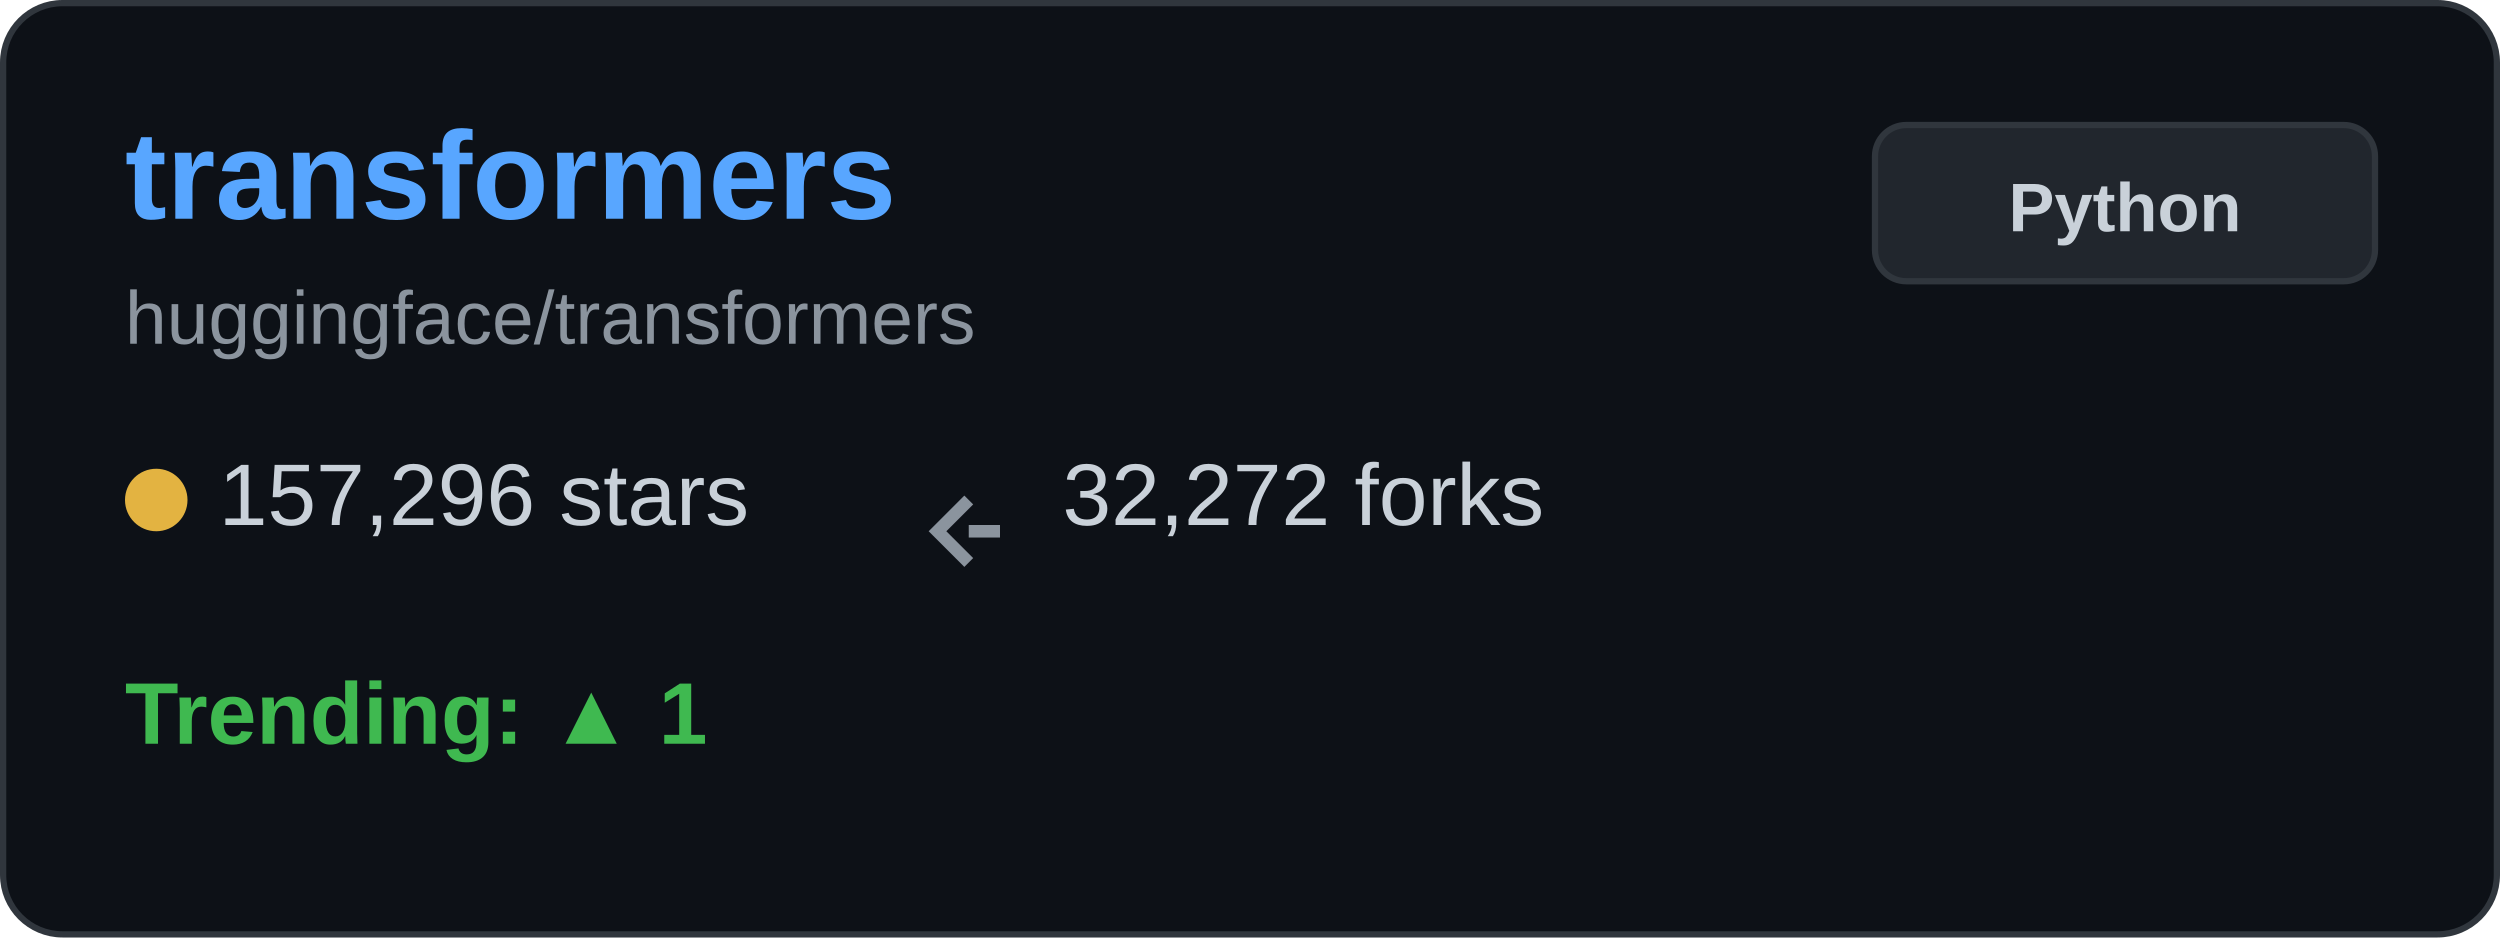
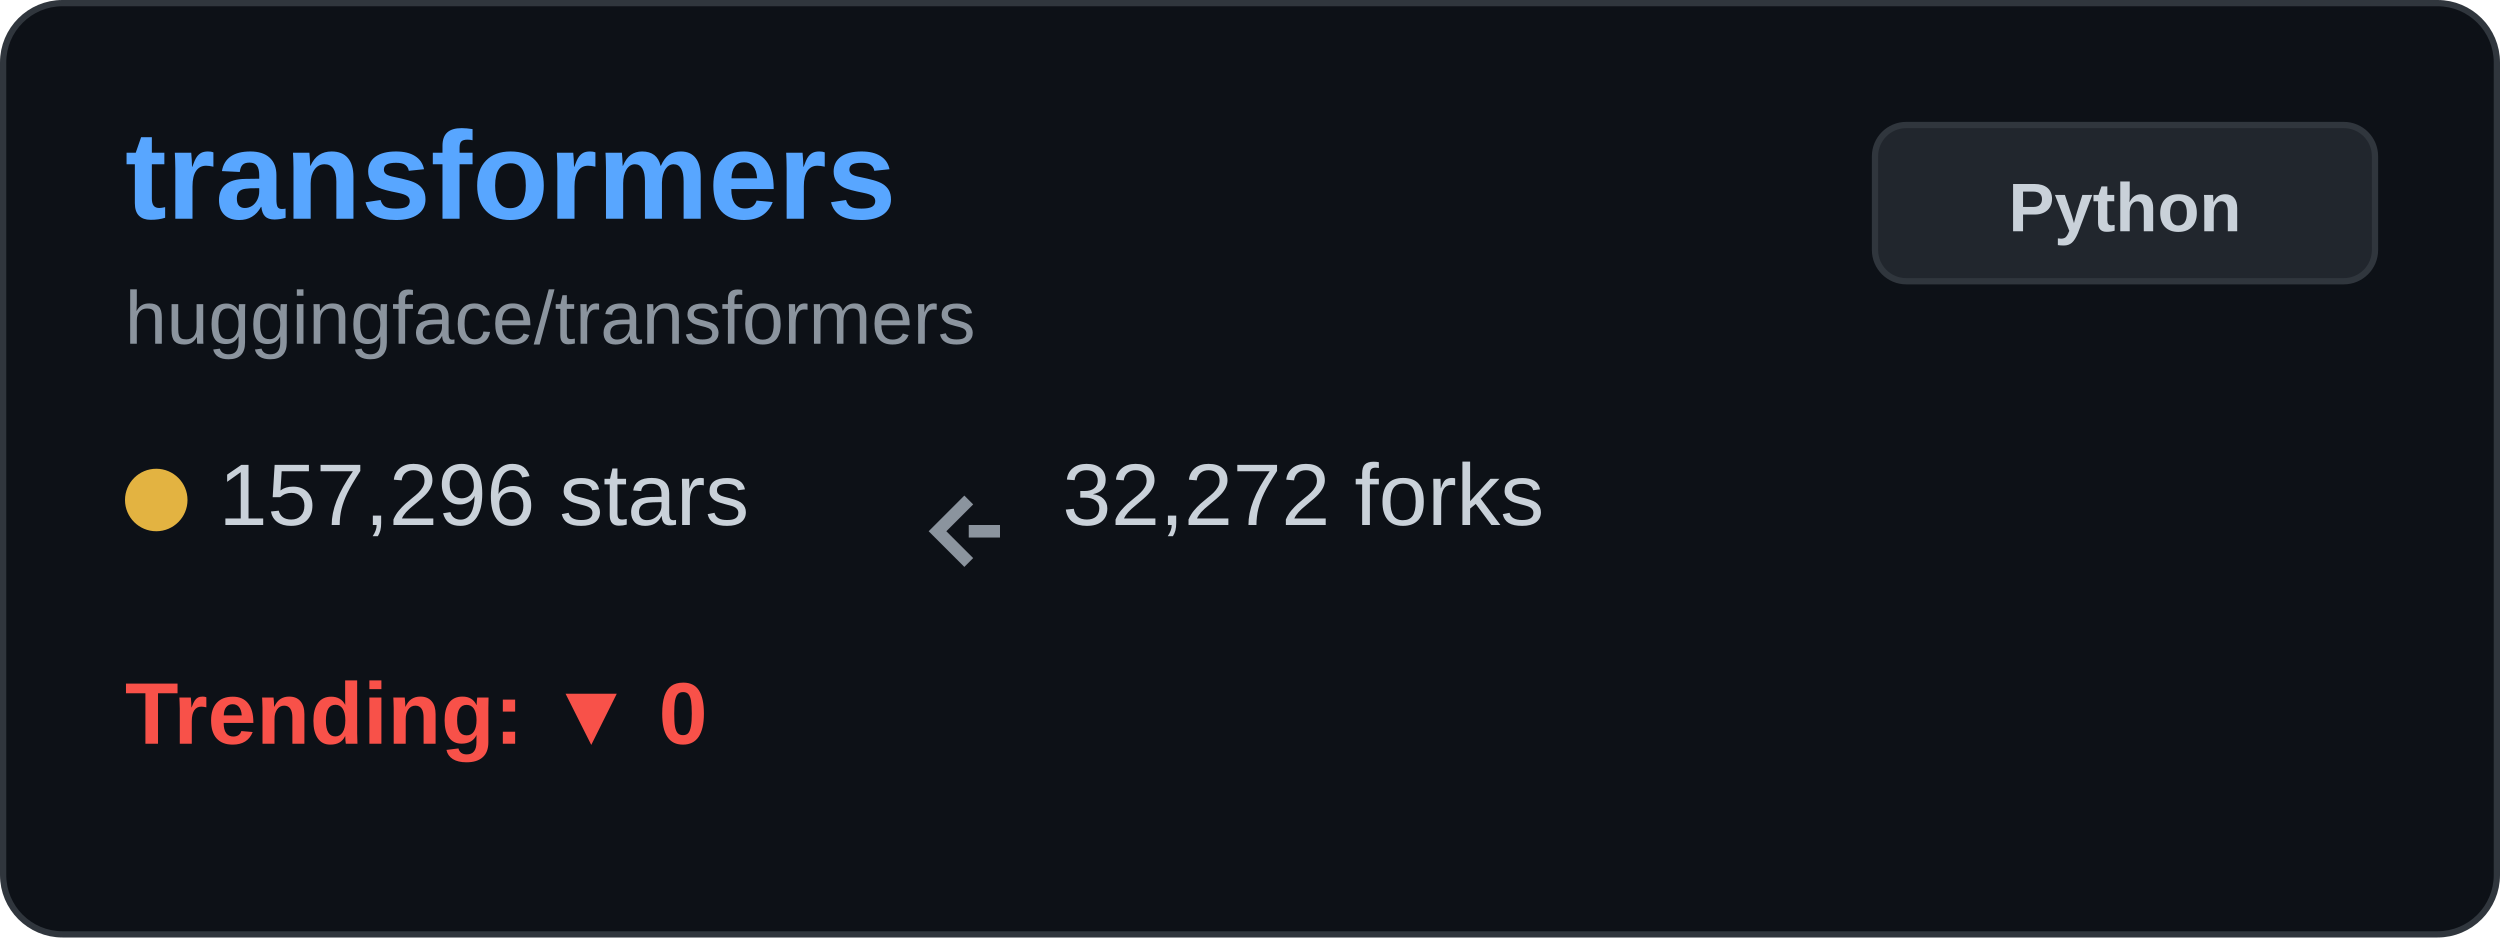
<svg xmlns="http://www.w3.org/2000/svg" width="400" height="150" viewBox="0 0 400 150" fill="none">
  <rect x="0.5" y="0.5" width="399" height="149" rx="9.5" fill="#0d1117" stroke="#30363d" />
  <text x="20" y="35" font-family="Arial, sans-serif" font-size="20" font-weight="bold" fill="#58a6ff">transformers</text>
  <text x="20" y="55" font-family="Arial, sans-serif" font-size="12" fill="#8b949e">huggingface/transformers</text>
  <g transform="translate(20, 80)">
    <circle cx="5" cy="0" r="5" fill="#e3b341" />
    <text x="15" y="4" font-family="Arial, sans-serif" font-size="14" fill="#c9d1d9">157,296 stars</text>
  </g>
  <g transform="translate(150, 80)">
    <path d="M5 0 L0 5 L5 10 M5 5 L10 5" stroke="#8b949e" stroke-width="2" fill="none" />
    <text x="20" y="4" font-family="Arial, sans-serif" font-size="14" fill="#c9d1d9">32,272 forks</text>
  </g>
  <g transform="translate(20, 115)">
-     <text x="0" y="4" font-family="Arial, sans-serif" font-size="14" font-weight="bold" fill="#3fb950">Trending: ▲ 1</text>
+     <text x="0" y="4" font-family="Arial, sans-serif" font-size="14" font-weight="bold" fill="#f85149">Trending: ▼ 0</text>
  </g>
  <rect x="300" y="20" width="80" height="25" rx="5" fill="#21262d" stroke="#30363d" />
  <text x="340" y="37" font-family="Arial, sans-serif" font-size="11" font-weight="bold" fill="#c9d1d9" text-anchor="middle">Python</text>
</svg>
